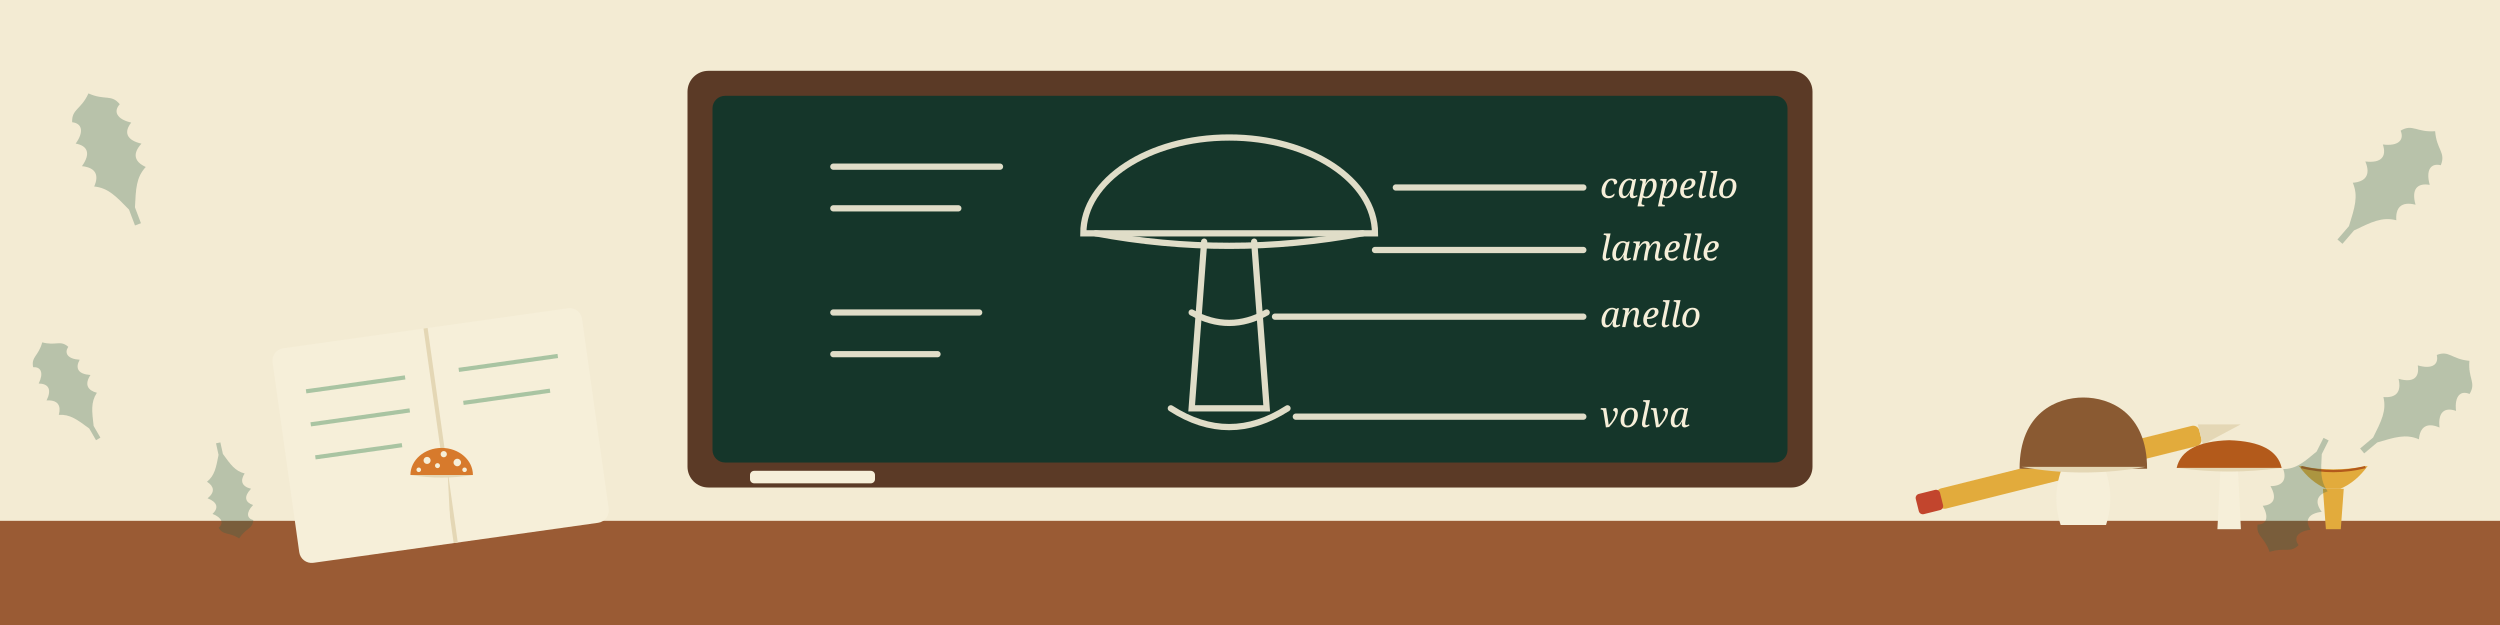
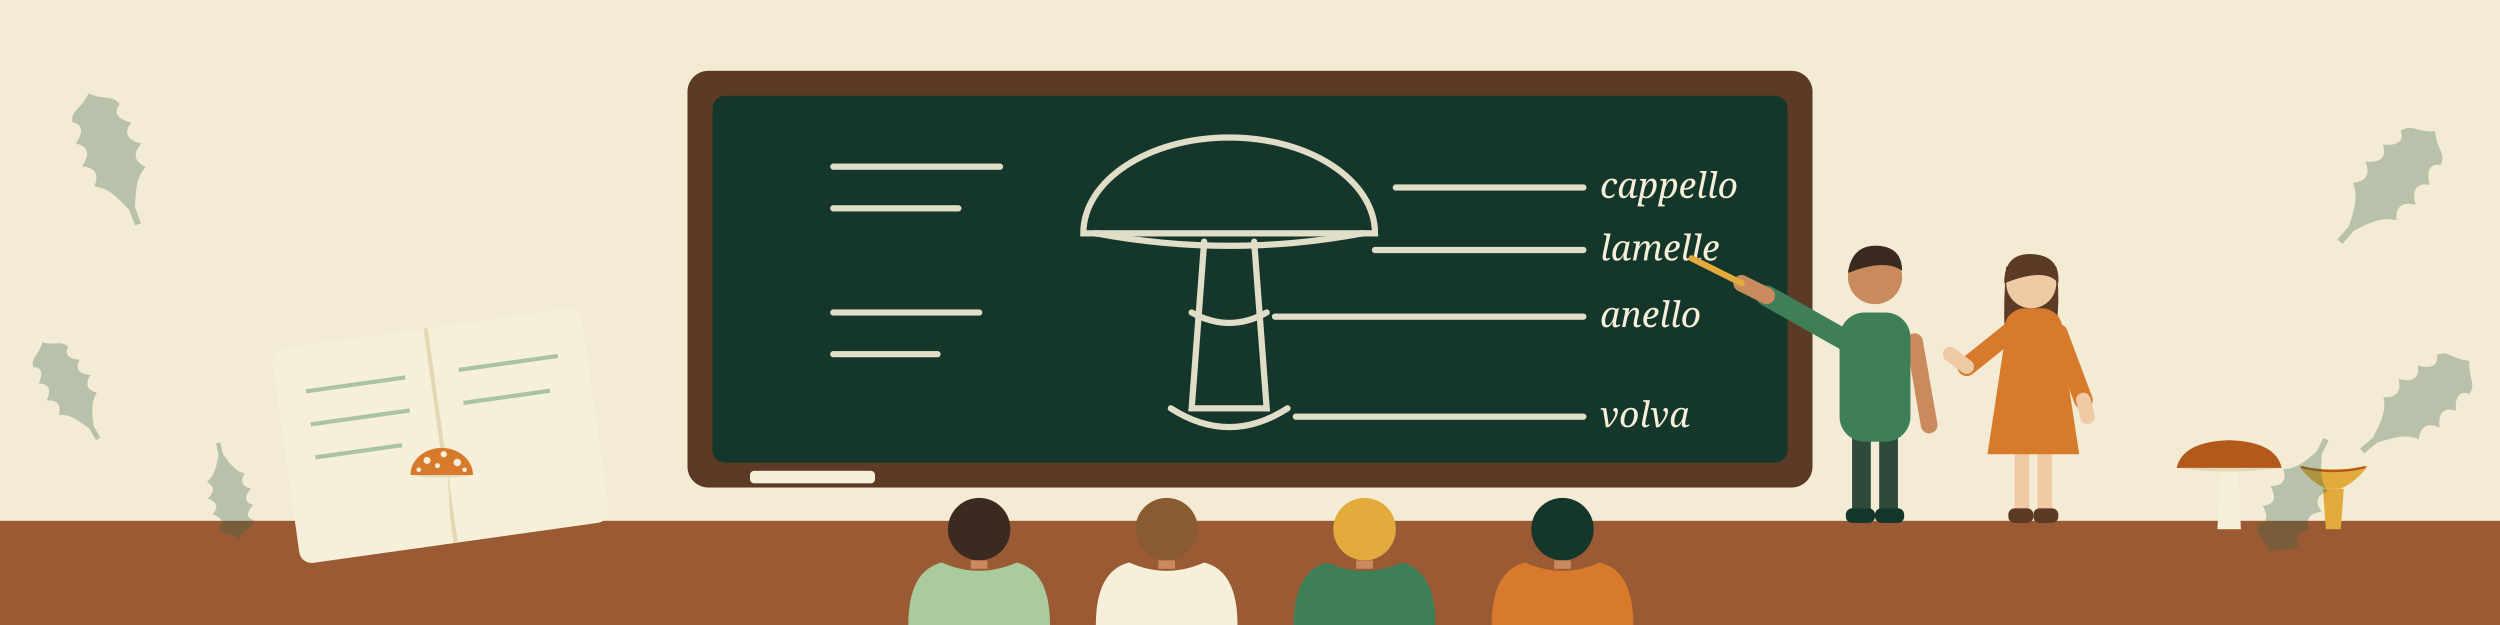
- <svg xmlns="http://www.w3.org/2000/svg" viewBox="0 0 1200 300" preserveAspectRatio="xMidYMid slice" role="img" aria-label="Una lavagna con il disegno di un fungo e le sue parti, un quaderno e una matita">
+ <svg xmlns="http://www.w3.org/2000/svg" viewBox="0 0 1200 300" preserveAspectRatio="xMidYMid slice" role="img" aria-label="Un uomo e una donna insegnano davanti a una lavagna con il disegno di un fungo, mentre alcuni corsisti, visti di spalle, seguono la lezione">
  <rect width="1200" height="300" fill="#F3EBD3" />
  <rect y="250" width="1200" height="50" fill="#9A5B34" />
  <rect x="330" y="34" width="540" height="200" rx="10" fill="#5B3A26" />
  <rect x="342" y="46" width="516" height="176" rx="6" fill="#15362A" />
  <g stroke="#F6EFD9" stroke-width="3" fill="none" stroke-linecap="round" opacity=".9">
    <path d="M520 112 A70 46 0 0 1 660 112Z" />
    <path d="M526 112 Q590 124 654 112" />
    <path d="M578 116 L572 196 H608 L602 116" />
    <path d="M572 150 Q590 160 608 150" />
    <path d="M562 196 Q590 214 618 196" />
    <path d="M670 90 H760" />
    <path d="M660 120 H760" />
    <path d="M612 152 H760" />
    <path d="M622 200 H760" />
    <path d="M400 80 H480 M400 100 H460 M400 150 H470 M400 170 H450" />
  </g>
  <g fill="#F6EFD9" font-family="Georgia,serif" font-size="17" font-style="italic">
    <text x="768" y="95">cappello</text>
    <text x="768" y="125">lamelle</text>
    <text x="768" y="157">anello</text>
    <text x="768" y="205">volva</text>
  </g>
  <rect x="360" y="226" width="60" height="6" rx="2" fill="#F6EFD9" />
  <g transform="translate(130 168) rotate(-8)">
    <rect x="0" y="0" width="150" height="104" rx="6" fill="#F6EFD9" />
    <path d="M75 0 V104" stroke="#E4D7B5" stroke-width="2" />
    <path d="M14 22 H62 M14 38 H62 M14 54 H56 M88 22 H136 M88 38 H130" stroke="#A9C4A2" stroke-width="2" />
  </g>
  <g transform="translate(212 250) rotate(0)">
    <path d="M-4.03 0 L-2.925 -22 H2.925 L4.03 0Z" fill="#F6EFD9" />
    <path d="M-15 -22 A15 13 0 0 1 15 -22Z" fill="#D77A2C" />
    <path d="M-15 -22 Q0 -19.5 15 -22Z" fill="#E4D7B5" />
    <circle cx="-7" cy="-29" r="1.7" fill="#F6EFD9" />
    <circle cx="1" cy="-32" r="1.5" fill="#F6EFD9" />
    <circle cx="7.5" cy="-28" r="1.8" fill="#F6EFD9" />
    <circle cx="-2" cy="-26.5" r="1.2" fill="#F6EFD9" />
    <circle cx="11" cy="-24.5" r="1.1" fill="#F6EFD9" />
    <circle cx="-11" cy="-24.5" r="1.1" fill="#F6EFD9" />
  </g>
-   <g transform="translate(930 240) rotate(-14)">
-     <rect x="0" y="-5" width="130" height="10" rx="3" fill="#E2AB3C" />
-     <path d="M130 -5 L150 0 L130 5Z" fill="#E4D7B5" />
-     <rect x="-10" y="-5" width="12" height="10" rx="2" fill="#C2452D" />
-   </g>
-   <g transform="translate(1000 252) rotate(0)">
-     <path d="M-10.89 0 Q-15.84 -15.3 -8.91 -30.6 H8.91 Q15.84 -15.3 10.89 0Z" fill="#F6EFD9" />
-     <path d="M-30.6 -27 C-30.6 -54 -12.6 -61.2 0 -61.2 C12.6 -61.2 30.6 -54 30.6 -27Z" fill="#8A5A32" />
-     <path d="M-29.7 -27.9 Q0 -22.5 29.7 -27.9Z" fill="#E4D7B5" />
-   </g>
  <g transform="translate(1070 254) rotate(0)">
    <path d="M-5.642 0 L-4.095 -30.8 H4.095 L5.642 0Z" fill="#F6EFD9" />
    <path d="M-25.2 -29.4 Q-22.4 -42 0 -42.7 Q22.4 -42 25.2 -29.4Z" fill="#B35A1B" />
    <path d="M-24.5 -29.4 Q0 -25.9 24.5 -29.4Z" fill="#E4D7B5" />
  </g>
  <g transform="translate(1120 254) rotate(0)">
    <path d="M-3.575 0 L-5.005 -19.36 H5.005 L3.575 0Z" fill="#E2AB3C" />
    <path d="M-3.3 -19.36 Q-11 -22.66 -16.5 -30.36 Q0 -27.06 16.5 -30.36 Q11 -22.66 3.3 -19.36Z" fill="#E2AB3C" />
    <path d="M-15.4 -29.81 Q0 -25.96 15.4 -29.81" fill="none" stroke="#B35A1B" stroke-width="1.1" />
+   </g>
+   <g id="prof-uomo">
+     <rect x="889" y="205" width="9" height="42" rx="3" fill="#2D4A3A" />
+     <rect x="902" y="205" width="9" height="42" rx="3" fill="#2D4A3A" />
+     <rect x="886" y="244" width="14" height="7" rx="3" fill="#15362A" />
+     <rect x="900" y="244" width="14" height="7" rx="3" fill="#15362A" />
+     <path d="M919 164 L926 204" stroke="#C98B5E" stroke-width="8" stroke-linecap="round" />
+     <rect x="883" y="150" width="34" height="62" rx="12" fill="#3F7F58" />
+     <path d="M887 164 L848 142" stroke="#3F7F58" stroke-width="10" stroke-linecap="round" />
+     <path d="M848 142 L836 136" stroke="#C98B5E" stroke-width="8" stroke-linecap="round" />
+     <path d="M836 136 L812 124" stroke="#E2AB3C" stroke-width="3" stroke-linecap="round" />
+     <circle cx="900" cy="133" r="13" fill="#C98B5E" />
+     <path d="M887 131 Q889 117 902 118 Q913 119 913 130 Q905 124 887 131Z" fill="#3A2A20" />
+   </g>
+   <g id="prof-donna">
+     <path d="M963 128 Q960 165 966 172 L984 172 Q990 150 987 128Z" fill="#5B3A26" />
+     <rect x="967" y="212" width="7" height="36" rx="3" fill="#F0C9A5" />
+     <rect x="978" y="212" width="7" height="36" rx="3" fill="#F0C9A5" />
+     <rect x="964" y="244" width="12" height="7" rx="3" fill="#5B3A26" />
+     <rect x="976" y="244" width="12" height="7" rx="3" fill="#5B3A26" />
+     <path d="M964 152 H988 L998 218 H954Z" fill="#D77A2C" />
+     <rect x="962" y="148" width="28" height="30" rx="10" fill="#D77A2C" />
+     <path d="M964 160 L944 176" stroke="#D77A2C" stroke-width="9" stroke-linecap="round" />
+     <path d="M944 176 L936 170" stroke="#F0C9A5" stroke-width="7" stroke-linecap="round" />
+     <path d="M988 160 L1000 192" stroke="#D77A2C" stroke-width="9" stroke-linecap="round" />
+     <path d="M1000 192 L1002 200" stroke="#F0C9A5" stroke-width="7" stroke-linecap="round" />
+     <circle cx="975" cy="136" r="12" fill="#F0C9A5" />
+     <path d="M962 136 Q962 121 976 122 Q989 123 988 136 Q982 128 962 136Z" fill="#5B3A26" />
+   </g>
+   <g id="corsisti">
+     <g transform="translate(470 300) scale(1)">
+       <path d="M-34 0 Q-34 -26 -18 -30 Q0 -22 18 -30 Q34 -26 34 0Z" fill="#A9CB9E" />
+       <circle cx="0" cy="-46" r="15" fill="#3A2A20" />
+       <path d="M-4 -31 H4 V-27 H-4Z" fill="#C98B5E" />
+     </g>
+     <g transform="translate(560 300) scale(1)">
+       <path d="M-34 0 Q-34 -26 -18 -30 Q0 -22 18 -30 Q34 -26 34 0Z" fill="#F6EFD9" />
+       <circle cx="0" cy="-46" r="15" fill="#8A5A32" />
+       <path d="M-4 -31 H4 V-27 H-4Z" fill="#C98B5E" />
+     </g>
+     <g transform="translate(655 300) scale(1)">
+       <path d="M-34 0 Q-34 -26 -18 -30 Q0 -22 18 -30 Q34 -26 34 0Z" fill="#3F7F58" />
+       <circle cx="0" cy="-46" r="15" fill="#E2AB3C" />
+       <path d="M-4 -31 H4 V-27 H-4Z" fill="#C98B5E" />
+     </g>
+     <g transform="translate(750 300) scale(1)">
+       <path d="M-34 0 Q-34 -26 -18 -30 Q0 -22 18 -30 Q34 -26 34 0Z" fill="#D77A2C" />
+       <circle cx="0" cy="-46" r="15" fill="#15362A" />
+       <path d="M-4 -31 H4 V-27 H-4Z" fill="#C98B5E" />
+     </g>
  </g>
  <g opacity="0.3">
    <g transform="translate(42.45803 44.83574) rotate(339.2821) scale(1.018077)">
      <path d="M0 0 C6 6 10 4 12 10 C8 12 8 16 14 20 C9 23 9 27 15 31 C9 34 9 38 13 42 C7 45 5 50 1.5 58 L1.5 66 L-1.5 66 L-1.5 58 C-5 50 -7 45 -13 42 C-9 38 -9 34 -15 31 C-9 27 -9 23 -14 20 C-8 16 -8 12 -12 10 C-10 4 -6 6 0 0Z" fill="#2D6049" />
    </g>
    <g transform="translate(114.798 258.4465) rotate(167.6242) scale(0.711602)">
      <path d="M0 0 C6 6 10 4 12 10 C8 12 8 16 14 20 C9 23 9 27 15 31 C9 34 9 38 13 42 C7 45 5 50 1.5 58 L1.5 66 L-1.5 66 L-1.5 58 C-5 50 -7 45 -13 42 C-9 38 -9 34 -15 31 C-9 27 -9 23 -14 20 C-8 16 -8 12 -12 10 C-10 4 -6 6 0 0Z" fill="#2D6049" />
    </g>
    <g transform="translate(1168.867 62.97949) rotate(40.75415) scale(1.06036)">
      <path d="M0 0 C6 6 10 4 12 10 C8 12 8 16 14 20 C9 23 9 27 15 31 C9 34 9 38 13 42 C7 45 5 50 1.5 58 L1.5 66 L-1.5 66 L-1.5 58 C-5 50 -7 45 -13 42 C-9 38 -9 34 -15 31 C-9 27 -9 23 -14 20 C-8 16 -8 12 -12 10 C-10 4 -6 6 0 0Z" fill="#2D6049" />
    </g>
    <g transform="translate(1089.381 264.9315) rotate(206.6188) scale(0.917504)">
      <path d="M0 0 C6 6 10 4 12 10 C8 12 8 16 14 20 C9 23 9 27 15 31 C9 34 9 38 13 42 C7 45 5 50 1.5 58 L1.5 66 L-1.5 66 L-1.5 58 C-5 50 -7 45 -13 42 C-9 38 -9 34 -15 31 C-9 27 -9 23 -14 20 C-8 16 -8 12 -12 10 C-10 4 -6 6 0 0Z" fill="#2D6049" />
    </g>
    <g transform="translate(20.26228 164.3346) rotate(329.8843) scale(0.811793)">
      <path d="M0 0 C6 6 10 4 12 10 C8 12 8 16 14 20 C9 23 9 27 15 31 C9 34 9 38 13 42 C7 45 5 50 1.5 58 L1.5 66 L-1.5 66 L-1.5 58 C-5 50 -7 45 -13 42 C-9 38 -9 34 -15 31 C-9 27 -9 23 -14 20 C-8 16 -8 12 -12 10 C-10 4 -6 6 0 0Z" fill="#2D6049" />
    </g>
    <g transform="translate(1185.315 173.1921) rotate(49.95627) scale(1.018859)">
      <path d="M0 0 C6 6 10 4 12 10 C8 12 8 16 14 20 C9 23 9 27 15 31 C9 34 9 38 13 42 C7 45 5 50 1.5 58 L1.5 66 L-1.5 66 L-1.5 58 C-5 50 -7 45 -13 42 C-9 38 -9 34 -15 31 C-9 27 -9 23 -14 20 C-8 16 -8 12 -12 10 C-10 4 -6 6 0 0Z" fill="#2D6049" />
    </g>
  </g>
</svg>
